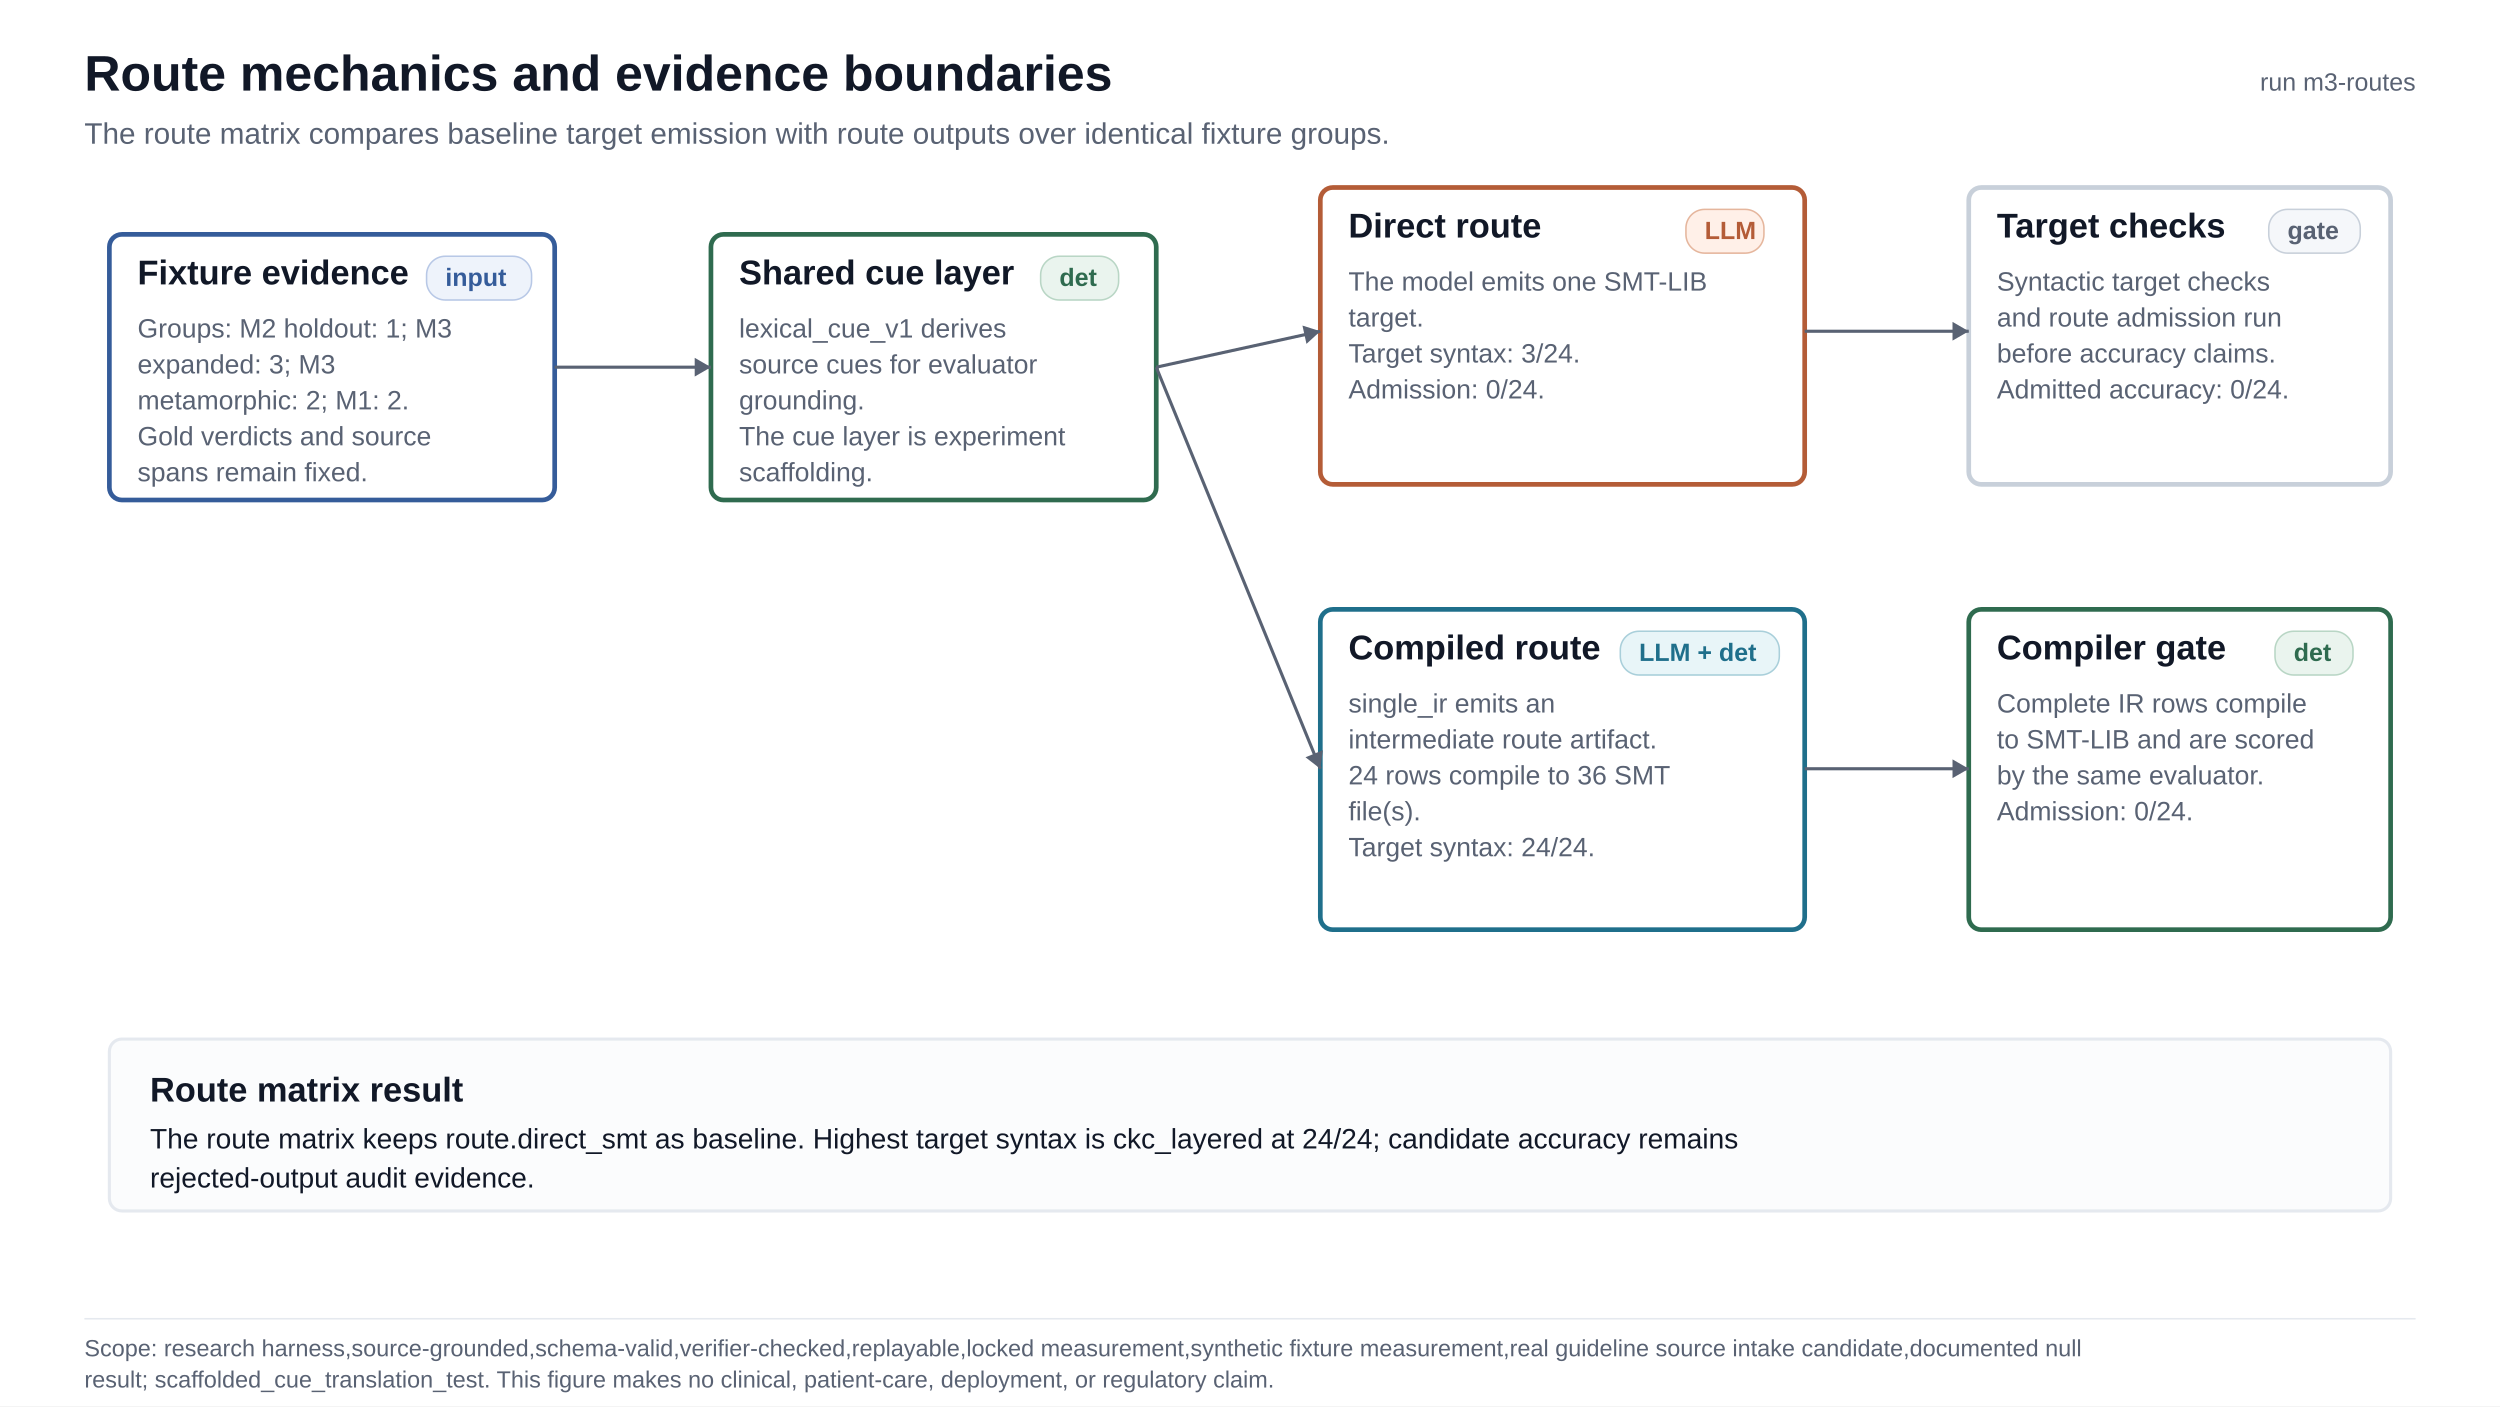
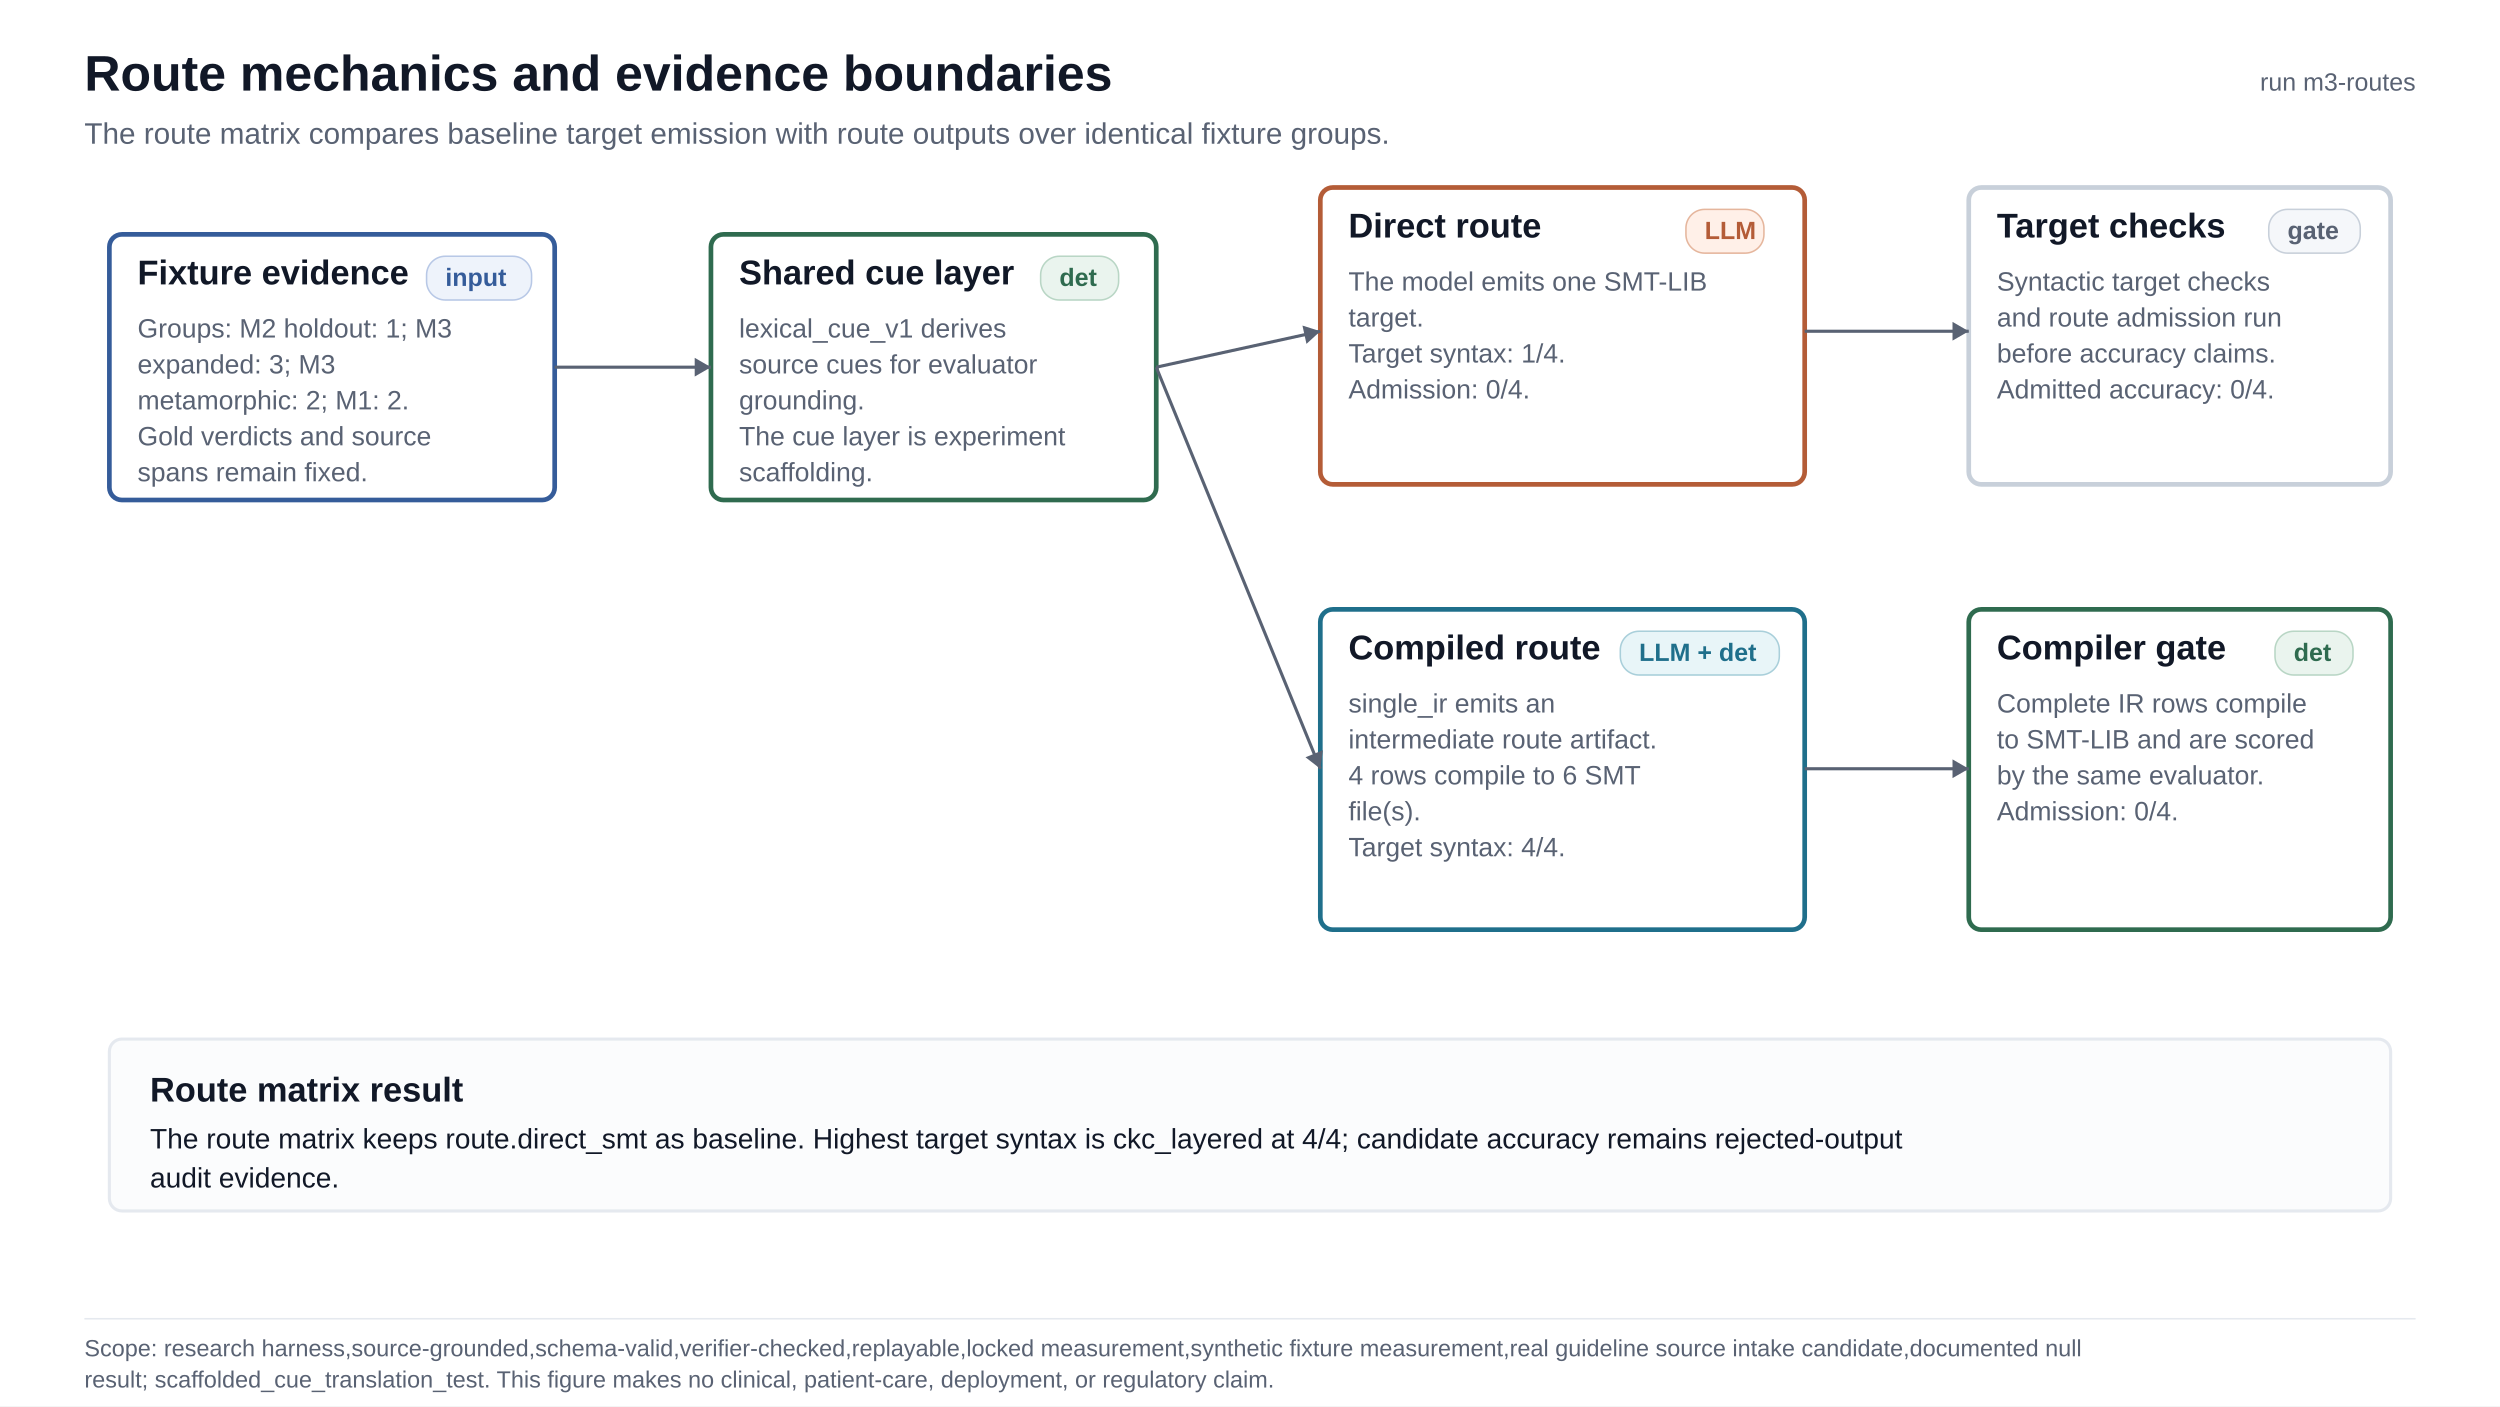
<svg xmlns="http://www.w3.org/2000/svg" width="1600" height="900" viewBox="0 0 1600 900" role="img" aria-labelledby="title desc">
  <rect width="1600" height="900" fill="#ffffff" />
  <text x="54" y="58" font-family="Arial, Helvetica, sans-serif" font-size="32" font-weight="700" fill="#111827" text-anchor="start">Route mechanics and evidence boundaries</text>
  <text x="54" y="92" font-family="Arial, Helvetica, sans-serif" font-size="19" font-weight="400" fill="#596273" text-anchor="start">The route matrix compares baseline target emission with route outputs over identical fixture groups.</text>
  <text x="1546" y="58" font-family="Arial, Helvetica, sans-serif" font-size="16" font-weight="400" fill="#596273" text-anchor="end">run m3-routes</text>
  <rect x="70" y="150" width="285" height="170" rx="8" fill="#ffffff" stroke="#355c9a" stroke-width="3" />
  <text x="88" y="182" font-family="Arial, Helvetica, sans-serif" font-size="22" font-weight="700" fill="#111827" text-anchor="start">Fixture evidence</text>
  <rect x="273" y="164" width="67.2" height="28" rx="12" fill="#eef3fb" stroke="#b8c8e6" stroke-width="1" />
  <text x="285" y="183" font-family="Arial, Helvetica, sans-serif" font-size="16" font-weight="700" fill="#355c9a" text-anchor="start">input</text>
  <text x="88" y="216" font-family="Arial, Helvetica, sans-serif" font-size="17" font-weight="400" fill="#596273" text-anchor="start">Groups: M2 holdout: 1; M3</text>
  <text x="88" y="239" font-family="Arial, Helvetica, sans-serif" font-size="17" font-weight="400" fill="#596273" text-anchor="start">expanded: 3; M3</text>
  <text x="88" y="262" font-family="Arial, Helvetica, sans-serif" font-size="17" font-weight="400" fill="#596273" text-anchor="start">metamorphic: 2; M1: 2.</text>
  <text x="88" y="285" font-family="Arial, Helvetica, sans-serif" font-size="17" font-weight="400" fill="#596273" text-anchor="start">Gold verdicts and source</text>
  <text x="88" y="308" font-family="Arial, Helvetica, sans-serif" font-size="17" font-weight="400" fill="#596273" text-anchor="start">spans remain fixed.</text>
  <rect x="455" y="150" width="285" height="170" rx="8" fill="#ffffff" stroke="#2f6b4f" stroke-width="3" />
  <text x="473" y="182" font-family="Arial, Helvetica, sans-serif" font-size="22" font-weight="700" fill="#111827" text-anchor="start">Shared cue layer</text>
  <rect x="666" y="164" width="49.92" height="28" rx="12" fill="#eaf4ee" stroke="#b9d6c5" stroke-width="1" />
  <text x="678" y="183" font-family="Arial, Helvetica, sans-serif" font-size="16" font-weight="700" fill="#2f6b4f" text-anchor="start">det</text>
  <text x="473" y="216" font-family="Arial, Helvetica, sans-serif" font-size="17" font-weight="400" fill="#596273" text-anchor="start">lexical_cue_v1 derives</text>
  <text x="473" y="239" font-family="Arial, Helvetica, sans-serif" font-size="17" font-weight="400" fill="#596273" text-anchor="start">source cues for evaluator</text>
  <text x="473" y="262" font-family="Arial, Helvetica, sans-serif" font-size="17" font-weight="400" fill="#596273" text-anchor="start">grounding.</text>
  <text x="473" y="285" font-family="Arial, Helvetica, sans-serif" font-size="17" font-weight="400" fill="#596273" text-anchor="start">The cue layer is experiment</text>
  <text x="473" y="308" font-family="Arial, Helvetica, sans-serif" font-size="17" font-weight="400" fill="#596273" text-anchor="start">scaffolding.</text>
  <line x1="355" y1="235" x2="455" y2="235" stroke="#596273" stroke-width="2" />
  <polygon points="455,235 444.608,241 444.608,229" fill="#596273" stroke="none" />
  <rect x="845" y="120" width="310" height="190" rx="8" fill="#ffffff" stroke="#b45c37" stroke-width="3" />
  <text x="863" y="152" font-family="Arial, Helvetica, sans-serif" font-size="22" font-weight="700" fill="#111827" text-anchor="start">Direct route</text>
  <rect x="1079" y="134" width="49.92" height="28" rx="12" fill="#fff0e8" stroke="#e5b69d" stroke-width="1" />
  <text x="1091" y="153" font-family="Arial, Helvetica, sans-serif" font-size="16" font-weight="700" fill="#b45c37" text-anchor="start">LLM</text>
  <text x="863" y="186" font-family="Arial, Helvetica, sans-serif" font-size="17" font-weight="400" fill="#596273" text-anchor="start">The model emits one SMT-LIB</text>
  <text x="863" y="209" font-family="Arial, Helvetica, sans-serif" font-size="17" font-weight="400" fill="#596273" text-anchor="start">target.</text>
-   <text x="863" y="232" font-family="Arial, Helvetica, sans-serif" font-size="17" font-weight="400" fill="#596273" text-anchor="start">Target syntax: 3/24.</text>
-   <text x="863" y="255" font-family="Arial, Helvetica, sans-serif" font-size="17" font-weight="400" fill="#596273" text-anchor="start">Admission: 0/24.</text>
+   <text x="863" y="232" font-family="Arial, Helvetica, sans-serif" font-size="17" font-weight="400" fill="#596273" text-anchor="start">Target syntax: 1/4.</text>
+   <text x="863" y="255" font-family="Arial, Helvetica, sans-serif" font-size="17" font-weight="400" fill="#596273" text-anchor="start">Admission: 0/4.</text>
  <rect x="845" y="390" width="310" height="205" rx="8" fill="#ffffff" stroke="#1f6f8b" stroke-width="3" />
  <text x="863" y="422" font-family="Arial, Helvetica, sans-serif" font-size="22" font-weight="700" fill="#111827" text-anchor="start">Compiled route</text>
  <rect x="1037" y="404" width="101.76" height="28" rx="12" fill="#e8f5f8" stroke="#a9cfda" stroke-width="1" />
  <text x="1049" y="423" font-family="Arial, Helvetica, sans-serif" font-size="16" font-weight="700" fill="#1f6f8b" text-anchor="start">LLM + det</text>
  <text x="863" y="456" font-family="Arial, Helvetica, sans-serif" font-size="17" font-weight="400" fill="#596273" text-anchor="start">single_ir emits an</text>
  <text x="863" y="479" font-family="Arial, Helvetica, sans-serif" font-size="17" font-weight="400" fill="#596273" text-anchor="start">intermediate route artifact.</text>
-   <text x="863" y="502" font-family="Arial, Helvetica, sans-serif" font-size="17" font-weight="400" fill="#596273" text-anchor="start">24 rows compile to 36 SMT</text>
+   <text x="863" y="502" font-family="Arial, Helvetica, sans-serif" font-size="17" font-weight="400" fill="#596273" text-anchor="start">4 rows compile to 6 SMT</text>
  <text x="863" y="525" font-family="Arial, Helvetica, sans-serif" font-size="17" font-weight="400" fill="#596273" text-anchor="start">file(s).</text>
-   <text x="863" y="548" font-family="Arial, Helvetica, sans-serif" font-size="17" font-weight="400" fill="#596273" text-anchor="start">Target syntax: 24/24.</text>
+   <text x="863" y="548" font-family="Arial, Helvetica, sans-serif" font-size="17" font-weight="400" fill="#596273" text-anchor="start">Target syntax: 4/4.</text>
  <line x1="740" y1="235" x2="845" y2="212" stroke="#596273" stroke-width="2" />
  <polygon points="845,212 836.132,220.085 833.565,208.363" fill="#596273" stroke="none" />
  <line x1="740" y1="235" x2="845" y2="492" stroke="#596273" stroke-width="2" />
  <polygon points="845,492 835.515,484.649 846.624,480.11" fill="#596273" stroke="none" />
  <rect x="1260" y="120" width="270" height="190" rx="8" fill="#ffffff" stroke="#c8d0da" stroke-width="3" />
  <text x="1278" y="152" font-family="Arial, Helvetica, sans-serif" font-size="22" font-weight="700" fill="#111827" text-anchor="start">Target checks</text>
  <rect x="1452" y="134" width="58.56" height="28" rx="12" fill="#f5f7fa" stroke="#c8d0da" stroke-width="1" />
  <text x="1464" y="153" font-family="Arial, Helvetica, sans-serif" font-size="16" font-weight="700" fill="#596273" text-anchor="start">gate</text>
  <text x="1278" y="186" font-family="Arial, Helvetica, sans-serif" font-size="17" font-weight="400" fill="#596273" text-anchor="start">Syntactic target checks</text>
  <text x="1278" y="209" font-family="Arial, Helvetica, sans-serif" font-size="17" font-weight="400" fill="#596273" text-anchor="start">and route admission run</text>
  <text x="1278" y="232" font-family="Arial, Helvetica, sans-serif" font-size="17" font-weight="400" fill="#596273" text-anchor="start">before accuracy claims.</text>
-   <text x="1278" y="255" font-family="Arial, Helvetica, sans-serif" font-size="17" font-weight="400" fill="#596273" text-anchor="start">Admitted accuracy: 0/24.</text>
+   <text x="1278" y="255" font-family="Arial, Helvetica, sans-serif" font-size="17" font-weight="400" fill="#596273" text-anchor="start">Admitted accuracy: 0/4.</text>
  <rect x="1260" y="390" width="270" height="205" rx="8" fill="#ffffff" stroke="#2f6b4f" stroke-width="3" />
  <text x="1278" y="422" font-family="Arial, Helvetica, sans-serif" font-size="22" font-weight="700" fill="#111827" text-anchor="start">Compiler gate</text>
  <rect x="1456" y="404" width="49.92" height="28" rx="12" fill="#eaf4ee" stroke="#b9d6c5" stroke-width="1" />
  <text x="1468" y="423" font-family="Arial, Helvetica, sans-serif" font-size="16" font-weight="700" fill="#2f6b4f" text-anchor="start">det</text>
  <text x="1278" y="456" font-family="Arial, Helvetica, sans-serif" font-size="17" font-weight="400" fill="#596273" text-anchor="start">Complete IR rows compile</text>
  <text x="1278" y="479" font-family="Arial, Helvetica, sans-serif" font-size="17" font-weight="400" fill="#596273" text-anchor="start">to SMT-LIB and are scored</text>
  <text x="1278" y="502" font-family="Arial, Helvetica, sans-serif" font-size="17" font-weight="400" fill="#596273" text-anchor="start">by the same evaluator.</text>
-   <text x="1278" y="525" font-family="Arial, Helvetica, sans-serif" font-size="17" font-weight="400" fill="#596273" text-anchor="start">Admission: 0/24.</text>
+   <text x="1278" y="525" font-family="Arial, Helvetica, sans-serif" font-size="17" font-weight="400" fill="#596273" text-anchor="start">Admission: 0/4.</text>
  <line x1="1155" y1="212" x2="1260" y2="212" stroke="#596273" stroke-width="2" />
  <polygon points="1260,212 1249.608,218 1249.608,206" fill="#596273" stroke="none" />
  <line x1="1155" y1="492" x2="1260" y2="492" stroke="#596273" stroke-width="2" />
  <polygon points="1260,492 1249.608,498 1249.608,486" fill="#596273" stroke="none" />
  <rect x="70" y="665" width="1460" height="110" rx="8" fill="#fbfcfd" stroke="#e5e9ef" stroke-width="2" />
  <text x="96" y="705" font-family="Arial, Helvetica, sans-serif" font-size="22" font-weight="700" fill="#111827" text-anchor="start">Route matrix result</text>
-   <text x="96" y="735" font-family="Arial, Helvetica, sans-serif" font-size="18" font-weight="400" fill="#111827" text-anchor="start">The route matrix keeps route.direct_smt as baseline. Highest target syntax is ckc_layered at 24/24; candidate accuracy remains</text>
-   <text x="96" y="760" font-family="Arial, Helvetica, sans-serif" font-size="18" font-weight="400" fill="#111827" text-anchor="start">rejected-output audit evidence.</text>
+   <text x="96" y="735" font-family="Arial, Helvetica, sans-serif" font-size="18" font-weight="400" fill="#111827" text-anchor="start">The route matrix keeps route.direct_smt as baseline. Highest target syntax is ckc_layered at 4/4; candidate accuracy remains rejected-output</text>
+   <text x="96" y="760" font-family="Arial, Helvetica, sans-serif" font-size="18" font-weight="400" fill="#111827" text-anchor="start">audit evidence.</text>
  <line x1="54" y1="844" x2="1546" y2="844" stroke="#e5e9ef" stroke-width="1" />
  <text x="54" y="868" font-family="Arial, Helvetica, sans-serif" font-size="15" font-weight="400" fill="#596273" text-anchor="start">Scope: research harness,source-grounded,schema-valid,verifier-checked,replayable,locked measurement,synthetic fixture measurement,real guideline source intake candidate,documented null</text>
  <text x="54" y="888" font-family="Arial, Helvetica, sans-serif" font-size="15" font-weight="400" fill="#596273" text-anchor="start">result; scaffolded_cue_translation_test. This figure makes no clinical, patient-care, deployment, or regulatory claim.</text>
</svg>
